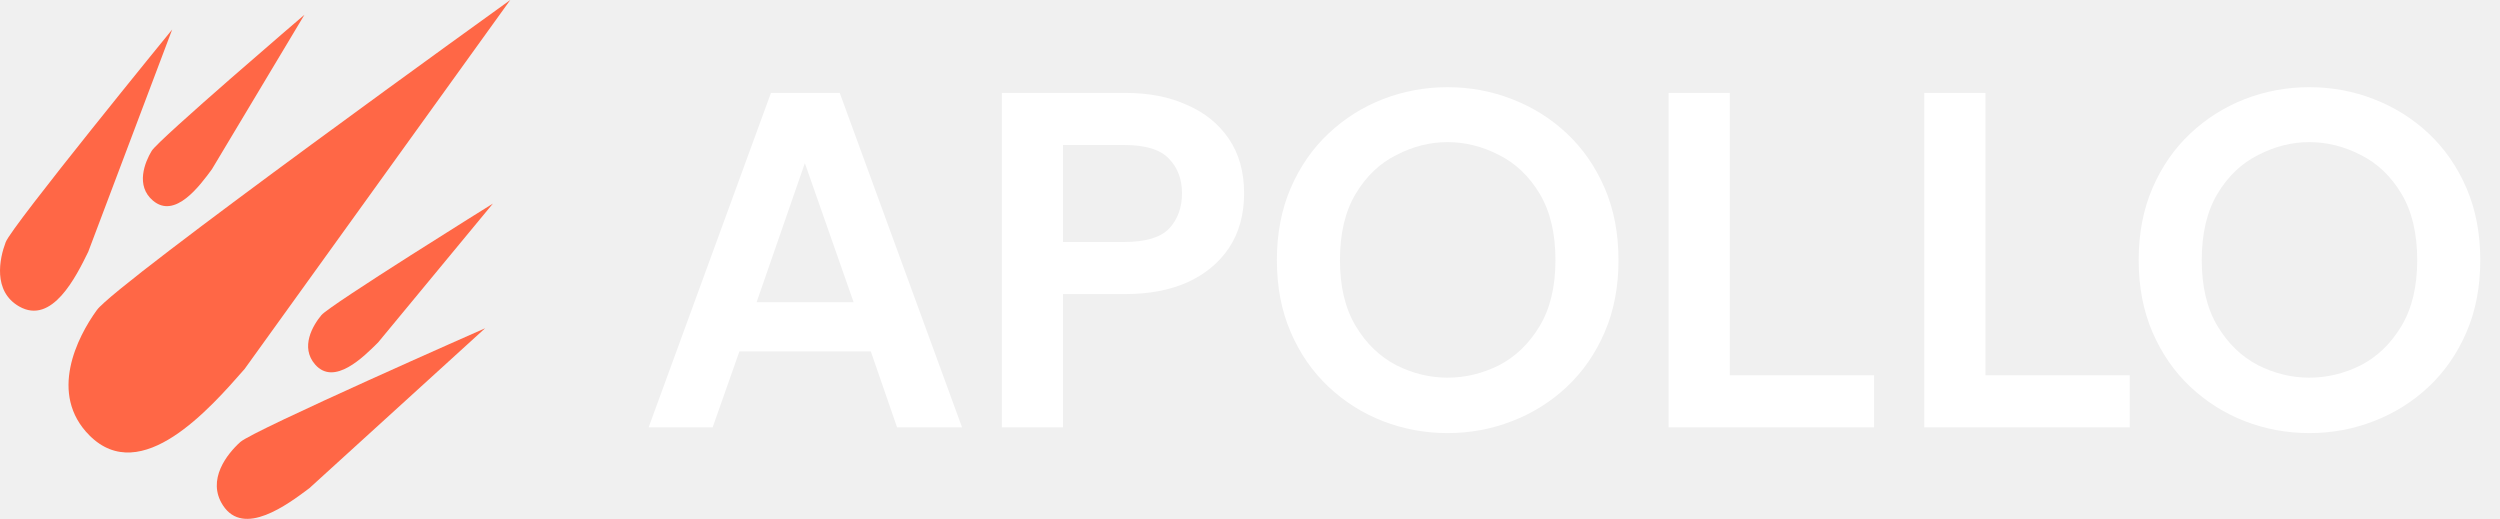
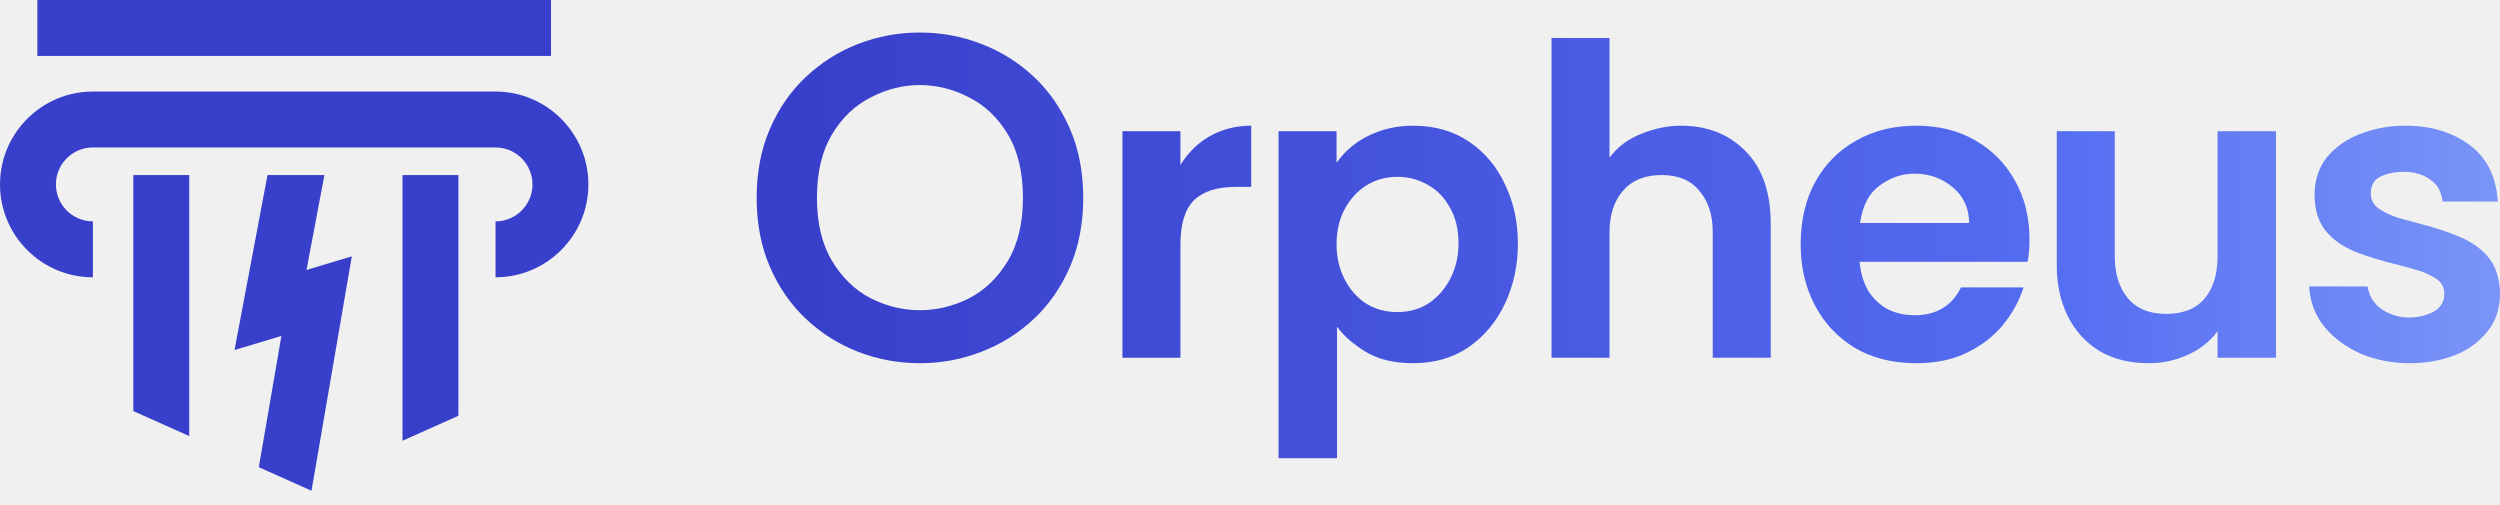
- <svg xmlns="http://www.w3.org/2000/svg" width="106" height="22" viewBox="0 0 106 22" fill="none">
-   <path d="M97.912 18.363C96.966 18.363 96.055 18.194 95.177 17.857C94.313 17.519 93.543 17.033 92.868 16.398C92.192 15.763 91.659 14.994 91.267 14.089C90.876 13.184 90.68 12.164 90.68 11.03C90.68 9.895 90.876 8.876 91.267 7.971C91.659 7.066 92.192 6.296 92.868 5.662C93.543 5.027 94.313 4.541 95.177 4.203C96.055 3.865 96.966 3.697 97.912 3.697C98.871 3.697 99.782 3.865 100.647 4.203C101.524 4.541 102.301 5.027 102.976 5.662C103.651 6.296 104.185 7.066 104.577 7.971C104.968 8.876 105.164 9.895 105.164 11.03C105.164 12.164 104.968 13.184 104.577 14.089C104.185 14.994 103.651 15.763 102.976 16.398C102.301 17.033 101.524 17.519 100.647 17.857C99.782 18.194 98.871 18.363 97.912 18.363ZM97.912 16.013C98.668 16.013 99.397 15.838 100.1 15.487C100.802 15.122 101.376 14.568 101.821 13.825C102.267 13.083 102.49 12.151 102.49 11.03C102.49 9.895 102.267 8.957 101.821 8.214C101.376 7.471 100.802 6.924 100.1 6.573C99.397 6.209 98.668 6.026 97.912 6.026C97.169 6.026 96.446 6.209 95.744 6.573C95.042 6.924 94.468 7.471 94.022 8.214C93.577 8.957 93.354 9.895 93.354 11.03C93.354 12.151 93.577 13.083 94.022 13.825C94.468 14.568 95.042 15.122 95.744 15.487C96.446 15.838 97.169 16.013 97.912 16.013Z" fill="white" />
-   <path d="M81.59 18.12V3.94H84.183V15.912H90.301V18.12H81.59Z" fill="white" />
-   <path d="M70.749 18.12V3.94H73.342V15.912H79.46V18.12H70.749Z" fill="white" />
-   <path d="M61.372 18.363C60.427 18.363 59.515 18.194 58.637 17.857C57.773 17.519 57.003 17.033 56.328 16.398C55.653 15.763 55.119 14.994 54.728 14.089C54.336 13.184 54.14 12.164 54.14 11.03C54.14 9.895 54.336 8.876 54.728 7.971C55.119 7.066 55.653 6.296 56.328 5.662C57.003 5.027 57.773 4.541 58.637 4.203C59.515 3.865 60.427 3.697 61.372 3.697C62.331 3.697 63.243 3.865 64.107 4.203C64.985 4.541 65.761 5.027 66.437 5.662C67.112 6.296 67.645 7.066 68.037 7.971C68.429 8.876 68.624 9.895 68.624 11.03C68.624 12.164 68.429 13.184 68.037 14.089C67.645 14.994 67.112 15.763 66.437 16.398C65.761 17.033 64.985 17.519 64.107 17.857C63.243 18.194 62.331 18.363 61.372 18.363ZM61.372 16.013C62.129 16.013 62.858 15.838 63.56 15.487C64.262 15.122 64.836 14.568 65.282 13.825C65.728 13.083 65.951 12.151 65.951 11.03C65.951 9.895 65.728 8.957 65.282 8.214C64.836 7.471 64.262 6.924 63.56 6.573C62.858 6.209 62.129 6.026 61.372 6.026C60.629 6.026 59.907 6.209 59.205 6.573C58.502 6.924 57.928 7.471 57.483 8.214C57.037 8.957 56.814 9.895 56.814 11.03C56.814 12.151 57.037 13.083 57.483 13.825C57.928 14.568 58.502 15.122 59.205 15.487C59.907 15.838 60.629 16.013 61.372 16.013Z" fill="white" />
-   <path d="M42.48 18.12V3.94H47.726C48.712 3.94 49.577 4.108 50.319 4.446C51.076 4.77 51.67 5.25 52.102 5.884C52.534 6.519 52.75 7.289 52.75 8.194C52.75 9.099 52.534 9.875 52.102 10.523C51.67 11.158 51.076 11.644 50.319 11.982C49.577 12.306 48.712 12.468 47.726 12.468H45.072V18.12H42.48ZM45.072 10.26H47.666C48.57 10.26 49.205 10.071 49.57 9.693C49.934 9.301 50.117 8.802 50.117 8.194C50.117 7.6 49.934 7.113 49.57 6.735C49.205 6.344 48.57 6.148 47.666 6.148H45.072V10.26Z" fill="white" />
-   <path d="M27.502 18.12L32.688 3.94H35.605L40.791 18.12H38.036L36.922 14.899H31.351L30.216 18.12H27.502ZM32.08 12.813H36.193L34.126 6.918L32.08 12.813Z" fill="white" />
-   <path d="M4.109 13.144C4.944 11.997 21.635 0 21.635 0L10.369 15.648C8.908 17.317 5.987 20.655 3.796 18.465C2.044 16.712 3.275 14.292 4.109 13.144Z" fill="#FF6746" />
-   <path d="M10.188 18.742C10.739 18.245 20.569 13.918 20.569 13.918L13.117 20.699C12.19 21.394 10.336 22.784 9.453 21.427C8.747 20.342 9.638 19.238 10.188 18.742Z" fill="#FF6746" />
-   <path d="M0.243 10.264C0.508 9.572 7.3 1.252 7.3 1.252L3.741 10.677C3.231 11.717 2.211 13.799 0.808 12.991C-0.314 12.345 -0.022 10.956 0.243 10.264Z" fill="#FF6746" />
-   <path d="M13.627 13.362C13.987 12.931 20.899 8.632 20.899 8.632L16.034 14.517C15.412 15.138 14.17 16.38 13.362 15.456C12.716 14.717 13.267 13.794 13.627 13.362Z" fill="#FF6746" />
-   <path d="M6.432 6.397C6.723 5.917 12.908 0.626 12.908 0.626L8.985 7.176C8.464 7.884 7.423 9.299 6.486 8.507C5.736 7.874 6.141 6.878 6.432 6.397Z" fill="#FF6746" />
+ <svg xmlns="http://www.w3.org/2000/svg" width="104" height="21" viewBox="0 0 104 21" fill="none">
+   <mask id="mask0_1_56444" style="mask-type:alpha" maskUnits="userSpaceOnUse" x="0" y="0" width="105" height="21">
+     <path fill-rule="evenodd" clip-rule="evenodd" d="M1.554 0H22.923V2.326H1.554V0ZM20.614 9.21V11.536C22.744 11.536 24.477 9.803 24.477 7.672C24.477 5.542 22.744 3.809 20.614 3.809H3.864C1.733 3.808 0 5.542 0 7.672C0 9.802 1.733 11.536 3.864 11.536V9.209C3.016 9.209 2.326 8.519 2.326 7.672C2.326 6.824 3.016 6.134 3.864 6.134H20.614C21.462 6.134 22.151 6.824 22.151 7.672C22.151 8.519 21.462 9.21 20.614 9.21ZM5.546 7.283H7.872V18.14L5.546 17.101V7.283ZM11.706 13.975L9.755 14.562L11.128 7.283H13.495L12.75 11.231L14.635 10.664L13.031 19.995L12.958 20.414L12.526 20.221L10.767 19.435L11.706 13.975ZM16.744 7.283H19.07V17.296L16.744 18.335V7.283ZM98.245 14.729C98.866 14.982 99.531 15.109 100.24 15.109C100.911 15.109 101.532 15.001 102.102 14.786C102.672 14.558 103.128 14.229 103.47 13.798C103.825 13.367 104.002 12.842 104.002 12.221C103.989 11.6 103.837 11.106 103.546 10.739C103.255 10.372 102.856 10.08 102.349 9.865C101.855 9.65 101.279 9.46 100.62 9.295C100.379 9.232 100.101 9.156 99.784 9.067C99.467 8.966 99.195 8.839 98.967 8.687C98.739 8.522 98.625 8.313 98.625 8.06C98.625 7.705 98.764 7.465 99.043 7.338C99.322 7.211 99.638 7.148 99.993 7.148C100.436 7.148 100.804 7.256 101.095 7.471C101.399 7.674 101.57 7.978 101.608 8.383H103.907C103.844 7.344 103.451 6.559 102.729 6.027C102.007 5.495 101.12 5.229 100.069 5.229C99.398 5.229 98.771 5.343 98.188 5.571C97.618 5.786 97.156 6.109 96.801 6.54C96.459 6.971 96.288 7.49 96.288 8.098C96.288 8.719 96.44 9.219 96.744 9.599C97.048 9.966 97.46 10.258 97.979 10.473C98.498 10.676 99.075 10.853 99.708 11.005C99.961 11.068 100.24 11.144 100.544 11.233C100.848 11.322 101.114 11.442 101.342 11.594C101.57 11.746 101.684 11.955 101.684 12.221C101.684 12.563 101.526 12.816 101.209 12.981C100.905 13.133 100.576 13.209 100.221 13.209C99.803 13.209 99.423 13.095 99.081 12.867C98.752 12.639 98.555 12.322 98.492 11.917H96.06C96.098 12.563 96.313 13.127 96.706 13.608C97.111 14.089 97.624 14.463 98.245 14.729ZM89.4 15.109C88.589 15.109 87.899 14.938 87.329 14.596C86.759 14.241 86.322 13.76 86.018 13.152C85.714 12.531 85.562 11.828 85.562 11.043V5.457H87.975V10.682C87.975 11.379 88.152 11.949 88.507 12.392C88.874 12.835 89.406 13.057 90.103 13.057C90.825 13.057 91.363 12.842 91.718 12.411C92.073 11.98 92.25 11.404 92.25 10.682V5.457H94.682V14.881H92.25V13.779C91.933 14.21 91.515 14.539 90.996 14.767C90.489 14.995 89.957 15.109 89.4 15.109ZM77.15 14.463C77.872 14.894 78.727 15.109 79.715 15.109C80.526 15.109 81.229 14.963 81.824 14.672C82.432 14.381 82.932 13.994 83.325 13.513C83.718 13.032 84.003 12.512 84.18 11.955H81.577C81.387 12.348 81.127 12.639 80.798 12.829C80.481 13.019 80.101 13.114 79.658 13.114C79.227 13.114 78.841 13.025 78.499 12.848C78.17 12.658 77.904 12.398 77.701 12.069C77.511 11.727 77.397 11.334 77.359 10.891H84.351C84.376 10.752 84.395 10.606 84.408 10.454C84.421 10.289 84.427 10.125 84.427 9.96C84.427 9.035 84.224 8.218 83.819 7.509C83.426 6.8 82.875 6.242 82.166 5.837C81.469 5.432 80.652 5.229 79.715 5.229C78.765 5.229 77.929 5.438 77.207 5.856C76.485 6.261 75.921 6.831 75.516 7.566C75.111 8.301 74.908 9.168 74.908 10.169C74.908 11.106 75.104 11.949 75.497 12.696C75.89 13.443 76.441 14.032 77.15 14.463ZM81.919 9.276H77.378C77.479 8.554 77.752 8.035 78.195 7.718C78.638 7.389 79.12 7.224 79.639 7.224C80.247 7.224 80.773 7.408 81.216 7.775C81.672 8.142 81.906 8.643 81.919 9.276ZM64.543 14.881V1.581H66.956V6.559C67.285 6.116 67.722 5.786 68.267 5.571C68.824 5.343 69.382 5.229 69.939 5.229C71.028 5.229 71.921 5.584 72.618 6.293C73.315 6.99 73.663 8.003 73.663 9.333V14.881H71.25V9.656C71.25 8.947 71.066 8.377 70.699 7.946C70.344 7.503 69.819 7.281 69.122 7.281C68.425 7.281 67.887 7.503 67.507 7.946C67.14 8.377 66.956 8.947 66.956 9.656V14.881H64.543ZM53.188 5.457V19.061H55.62V13.589C55.873 13.944 56.259 14.286 56.779 14.615C57.311 14.944 57.976 15.109 58.774 15.109C59.673 15.109 60.446 14.887 61.092 14.444C61.75 13.988 62.257 13.38 62.612 12.62C62.966 11.86 63.144 11.03 63.144 10.131C63.144 9.232 62.966 8.415 62.612 7.68C62.27 6.933 61.769 6.337 61.111 5.894C60.465 5.451 59.686 5.229 58.774 5.229C58.128 5.229 57.526 5.362 56.969 5.628C56.424 5.881 55.968 6.261 55.601 6.768V5.457H53.188ZM59.458 12.601C59.078 12.854 58.634 12.981 58.128 12.981C57.634 12.981 57.197 12.861 56.817 12.62C56.437 12.367 56.139 12.025 55.924 11.594C55.708 11.163 55.601 10.688 55.601 10.169C55.601 9.624 55.708 9.143 55.924 8.725C56.152 8.294 56.456 7.959 56.836 7.718C57.216 7.477 57.646 7.357 58.128 7.357C58.584 7.357 59.002 7.465 59.382 7.68C59.774 7.895 60.085 8.212 60.313 8.63C60.553 9.035 60.674 9.536 60.674 10.131C60.674 10.65 60.566 11.125 60.351 11.556C60.135 11.987 59.838 12.335 59.458 12.601ZM46.694 14.881V5.457H49.106V6.863C49.436 6.331 49.854 5.926 50.361 5.647C50.867 5.368 51.431 5.229 52.051 5.229V7.775H51.406C50.633 7.775 50.056 7.959 49.676 8.326C49.297 8.693 49.106 9.308 49.106 10.169V14.881H46.694ZM35.695 14.634C36.518 14.951 37.373 15.109 38.26 15.109C39.159 15.109 40.014 14.951 40.825 14.634C41.648 14.317 42.377 13.861 43.01 13.266C43.643 12.671 44.144 11.949 44.511 11.1C44.878 10.251 45.062 9.295 45.062 8.231C45.062 7.167 44.878 6.211 44.511 5.362C44.144 4.513 43.643 3.791 43.01 3.196C42.377 2.601 41.648 2.145 40.825 1.828C40.014 1.511 39.159 1.353 38.26 1.353C37.373 1.353 36.518 1.511 35.695 1.828C34.884 2.145 34.162 2.601 33.529 3.196C32.895 3.791 32.395 4.513 32.028 5.362C31.66 6.211 31.477 7.167 31.477 8.231C31.477 9.295 31.66 10.251 32.028 11.1C32.395 11.949 32.895 12.671 33.529 13.266C34.162 13.861 34.884 14.317 35.695 14.634ZM40.312 12.411C39.653 12.74 38.969 12.905 38.26 12.905C37.563 12.905 36.886 12.74 36.227 12.411C35.568 12.069 35.03 11.55 34.612 10.853C34.194 10.156 33.985 9.282 33.985 8.231C33.985 7.167 34.194 6.287 34.612 5.59C35.03 4.893 35.568 4.38 36.227 4.051C36.886 3.709 37.563 3.538 38.26 3.538C38.969 3.538 39.653 3.709 40.312 4.051C40.971 4.38 41.509 4.893 41.927 5.59C42.345 6.287 42.554 7.167 42.554 8.231C42.554 9.282 42.345 10.156 41.927 10.853C41.509 11.55 40.971 12.069 40.312 12.411Z" fill="#262966" />
+   </mask>
+   <g mask="url(#mask0_1_56444)">
+     <rect x="-3" y="-4" width="110" height="28" fill="url(#paint0_linear_1_56444)" />
+   </g>
+   <defs>
+     <linearGradient id="paint0_linear_1_56444" x1="-3" y1="10" x2="107" y2="10" gradientUnits="userSpaceOnUse">
+       <stop offset="0.335" stop-color="#383FCB" />
+       <stop offset="0.8" stop-color="#546CF1" />
+       <stop offset="1" stop-color="#809BF9" />
+     </linearGradient>
+   </defs>
</svg>
